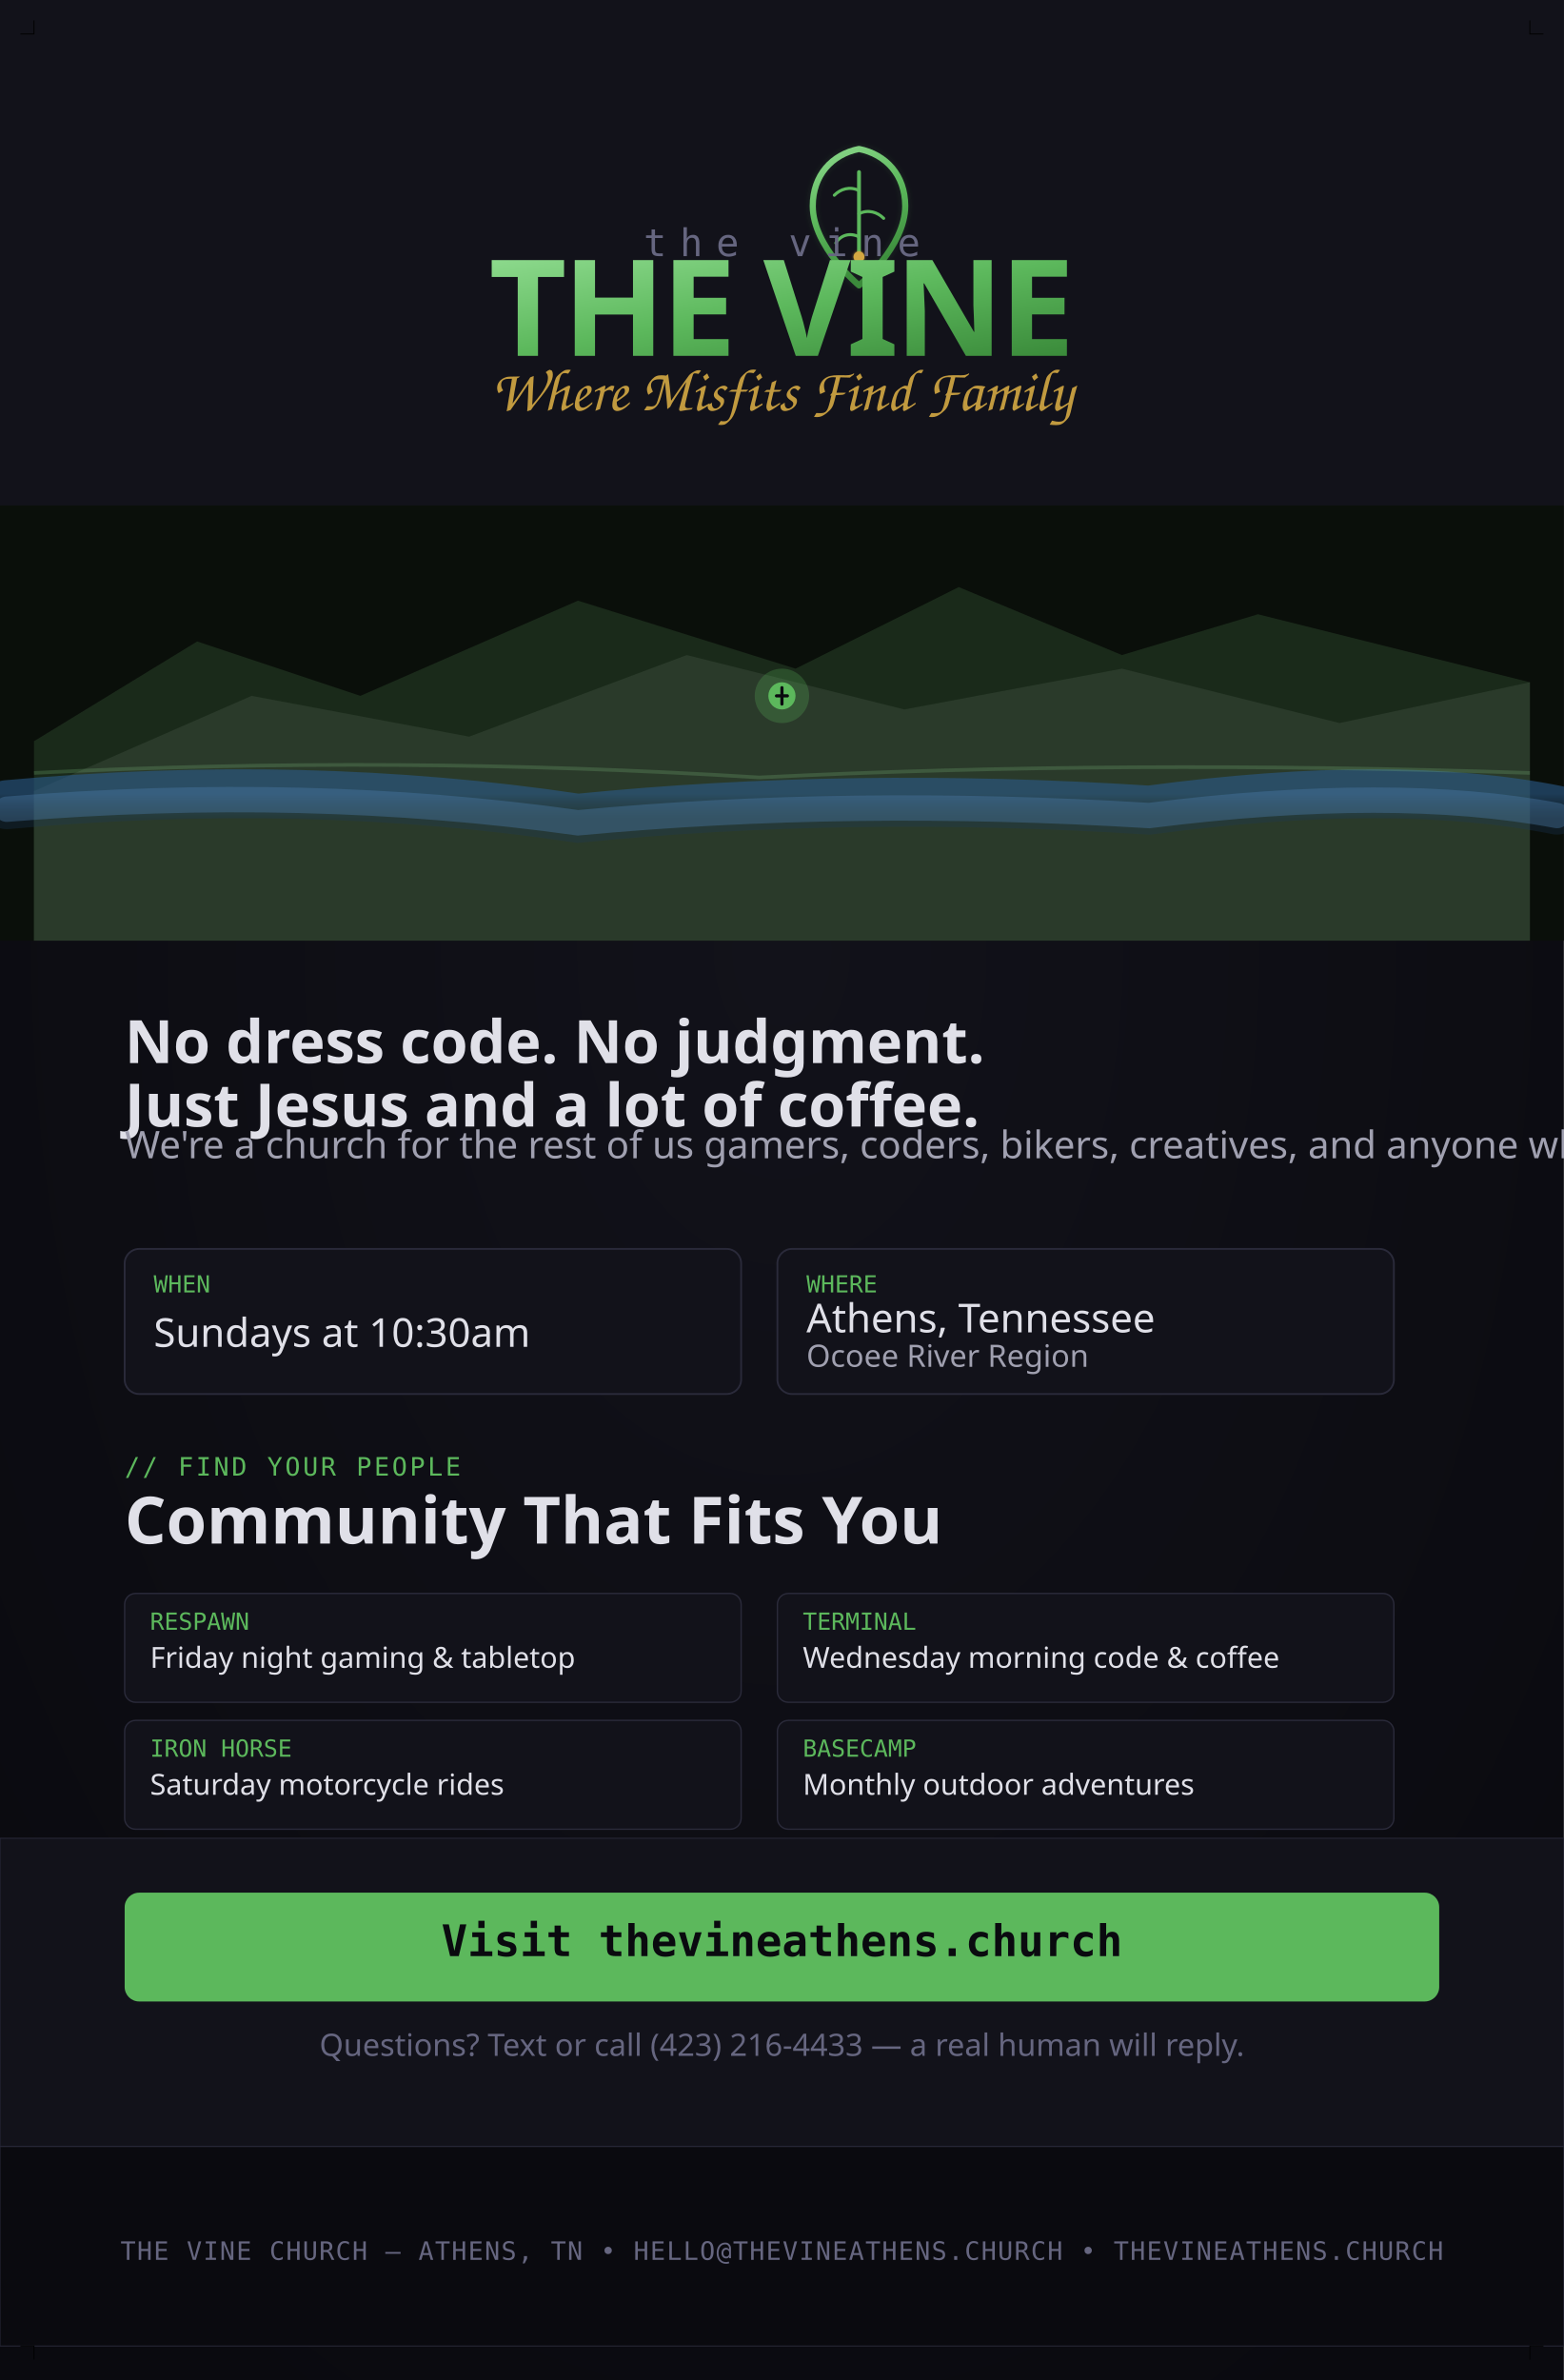
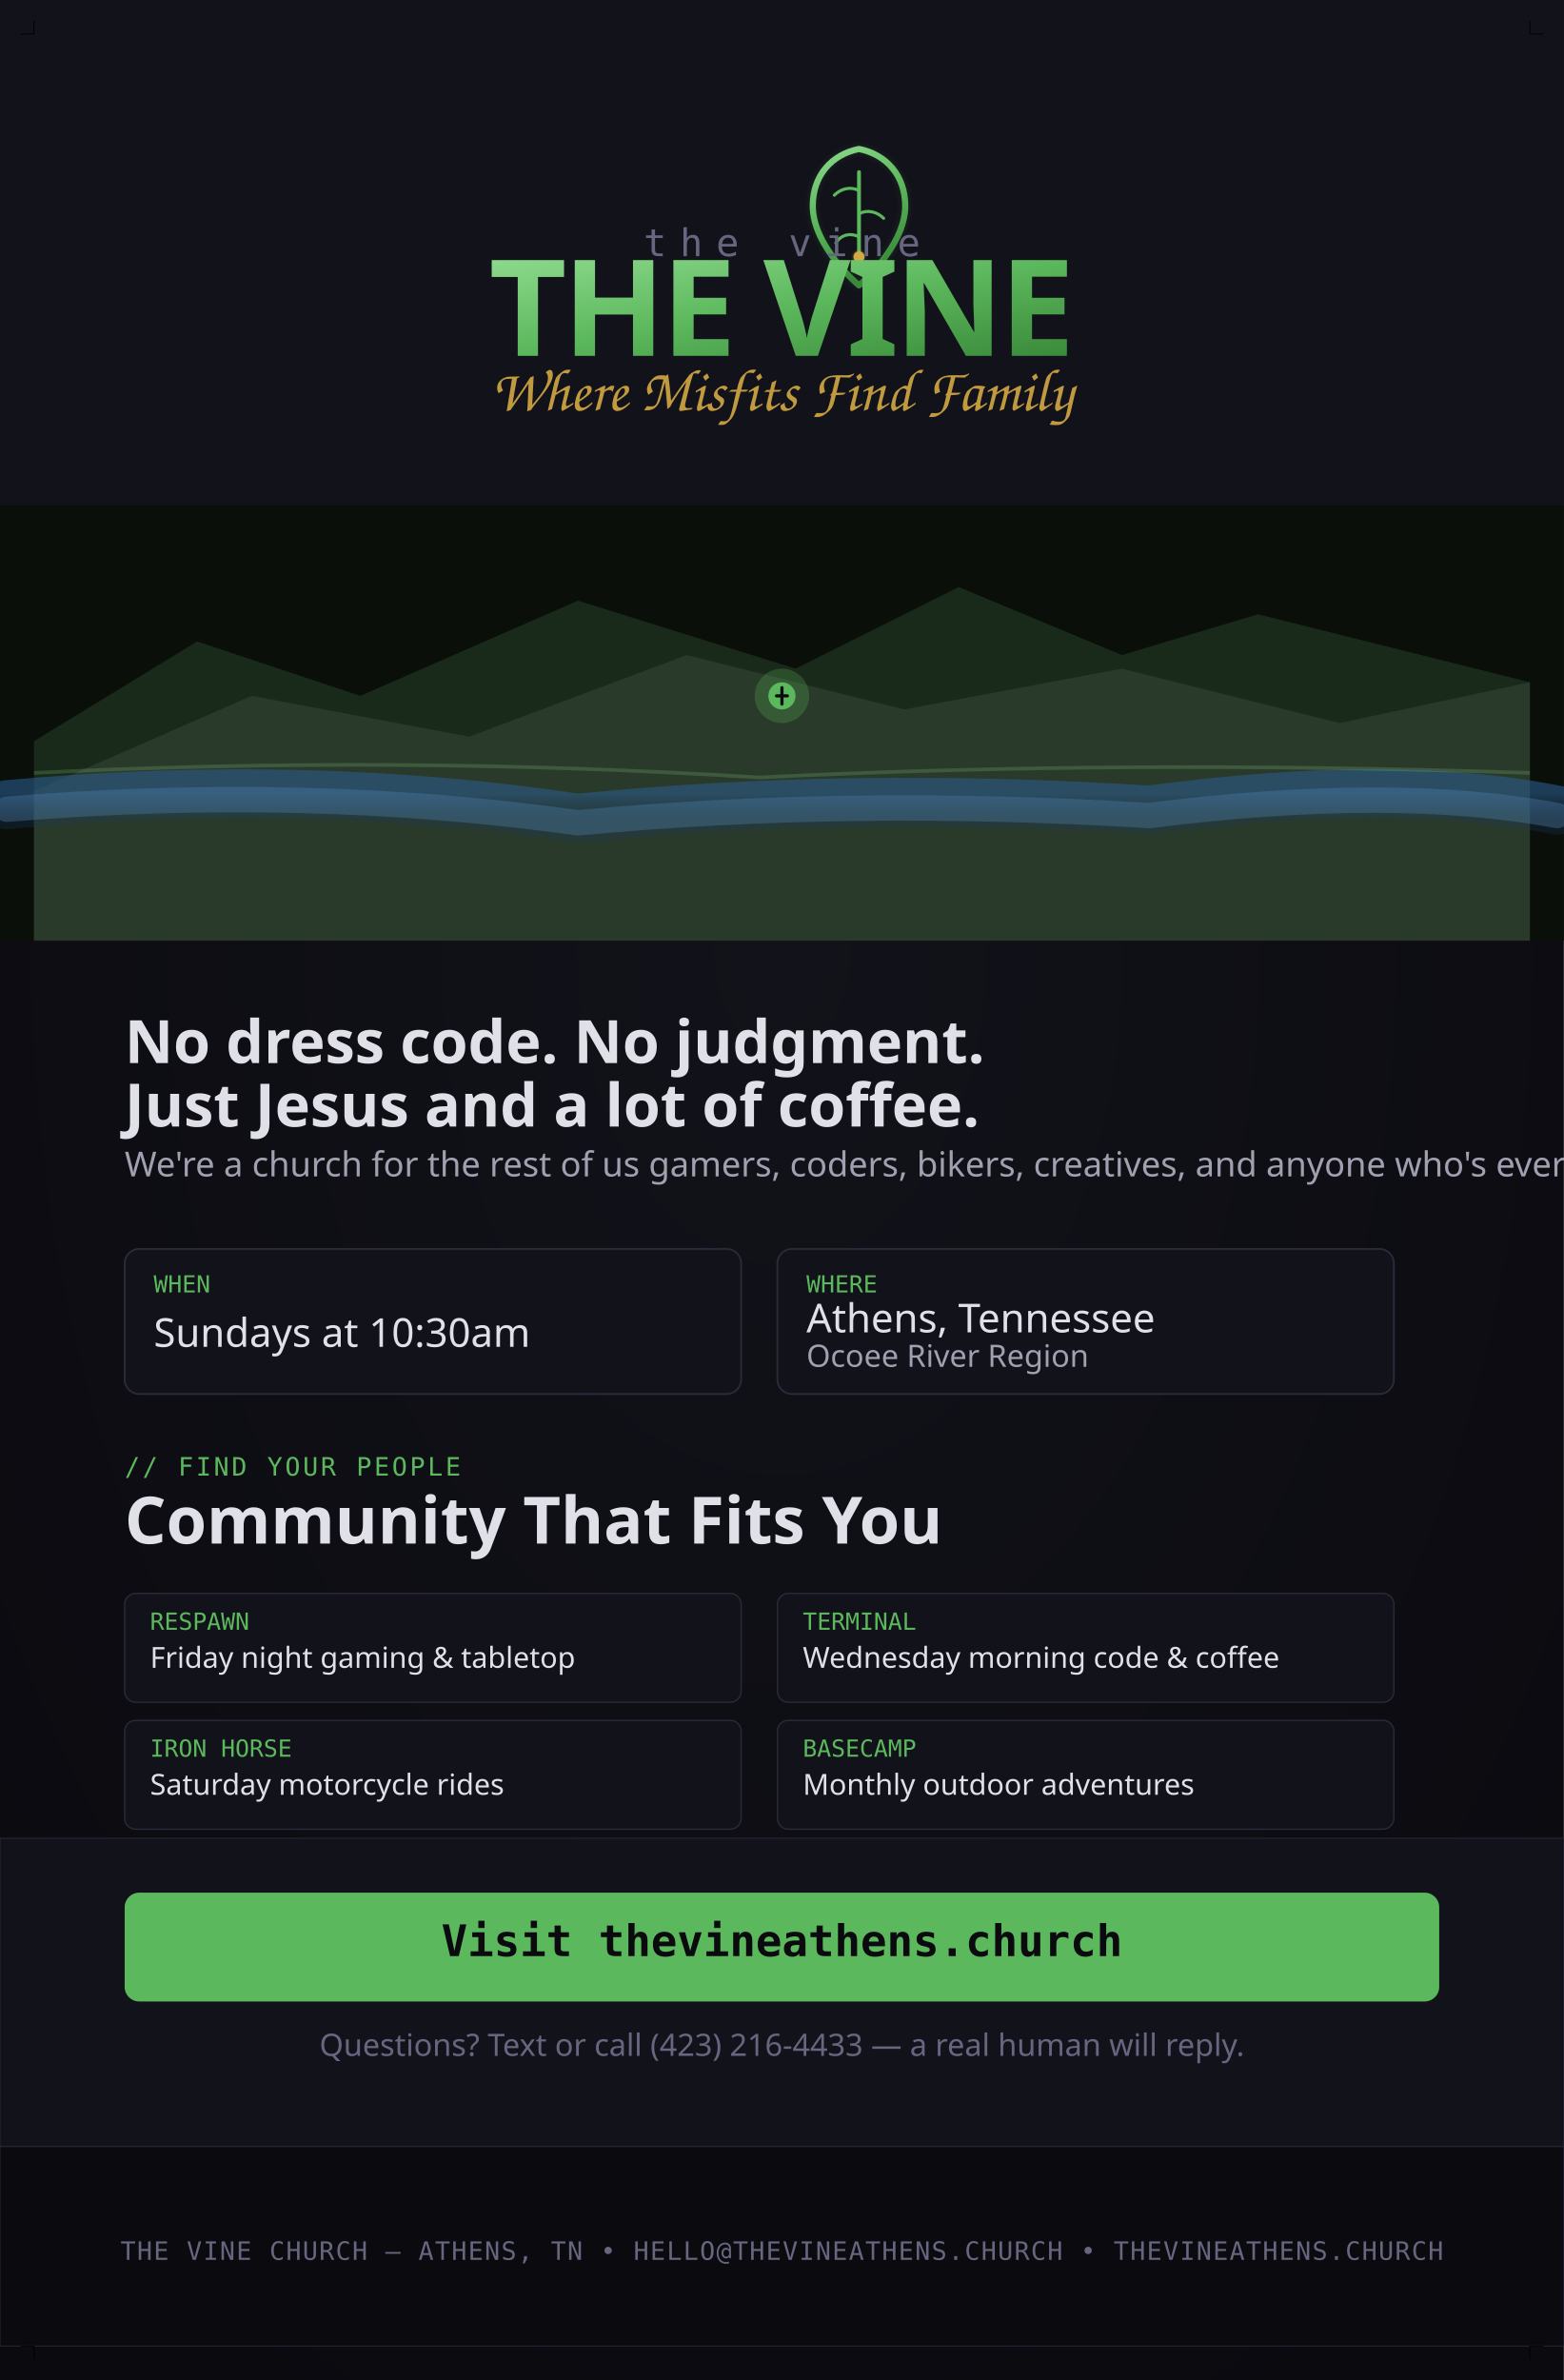
<svg xmlns="http://www.w3.org/2000/svg" viewBox="-37.5 -37.5 1725 2625" width="1725" height="2625">
  <defs>
    <radialGradient id="flyer-bg" cx="50%" cy="40%" r="70%">
      <stop offset="0%" stop-color="#12121a" />
      <stop offset="100%" stop-color="#0a0a0f" />
    </radialGradient>
    <linearGradient id="leaf-grad" x1="0" y1="0" x2="0.3" y2="1">
      <stop offset="0%" stop-color="#8cd98c" />
      <stop offset="50%" stop-color="#5cb85c" />
      <stop offset="100%" stop-color="#3a8a3a" />
    </linearGradient>
    <linearGradient id="title-grad" x1="0" y1="0" x2="1" y2="1">
      <stop offset="0%" stop-color="#8cd98c" />
      <stop offset="50%" stop-color="#5cb85c" />
      <stop offset="100%" stop-color="#3a8a3a" />
    </linearGradient>
    <linearGradient id="river-grad" x1="0" y1="0" x2="0" y2="1">
      <stop offset="0%" stop-color="#2a5a8a" stop-opacity="0.6" />
      <stop offset="100%" stop-color="#1a3a5a" stop-opacity="0.3" />
    </linearGradient>
    <filter id="amber-glow" x="-50%" y="-50%" width="200%" height="200%">
      <feGaussianBlur in="SourceGraphic" stdDeviation="2" result="blur" />
      <feMerge>
        <feMergeNode in="blur" />
        <feMergeNode in="SourceGraphic" />
      </feMerge>
    </filter>
    <filter id="leaf-glow" x="-20%" y="-20%" width="140%" height="140%">
      <feGaussianBlur in="SourceAlpha" stdDeviation="4" result="blur" />
      <feFlood flood-color="#5cb85c" flood-opacity="0.15" />
      <feComposite in2="blur" operator="in" result="glow" />
      <feMerge>
        <feMergeNode in="glow" />
        <feMergeNode in="SourceGraphic" />
      </feMerge>
    </filter>
  </defs>
  <rect x="-37.5" y="-37.5" width="1725" height="2625" fill="url(#flyer-bg)" />
  <g transform="translate(0, 0)">
    <rect x="-37.5" y="-37.5" width="1725" height="557.5" fill="#12121a" />
    <g transform="translate(825, 120) scale(0.85)">
      <path d="M100 185 C100 185 40 135 40 82 C40 42 65 15 100 8 C135 15 160 42 160 82 C160 135 100 185 100 185Z" fill="none" stroke="url(#leaf-grad)" stroke-width="8" stroke-linejoin="round" filter="url(#leaf-glow)" />
      <line x1="100" y1="38" x2="100" y2="155" stroke="#5cb85c" stroke-width="5" stroke-linecap="round" />
      <path d="M100 62 C88 56 76 60 68 68" fill="none" stroke="#5cb85c" stroke-width="4" stroke-linecap="round" />
      <path d="M100 92 C112 86 124 90 132 98" fill="none" stroke="#5cb85c" stroke-width="4" stroke-linecap="round" />
      <path d="M100 122 C88 116 76 120 70 130" fill="none" stroke="#5cb85c" stroke-width="4" stroke-linecap="round" />
      <circle cx="100" cy="148" r="7" fill="#d4a843" filter="url(#amber-glow)" />
    </g>
    <text x="825" y="245" text-anchor="middle" font-family="'JetBrains Mono', monospace" font-size="42" font-weight="400" fill="#666680" letter-spacing="0.35em">the vine</text>
    <text x="825" y="355" text-anchor="middle" font-family="'Space Grotesk', sans-serif" font-size="148" font-weight="700" fill="url(#title-grad)" letter-spacing="-0.03em">THE VINE</text>
    <text x="825" y="415" text-anchor="middle" font-family="'Caveat', cursive" font-size="66" font-weight="400" fill="#d4a843" opacity="0.9">Where Misfits Find Family</text>
  </g>
  <g transform="translate(0, 520)">
    <rect x="-37.5" width="1725" height="480" fill="#0a0f0a" />
    <path d="M0,260 L180,150 L360,210 L600,105 L840,180 L1020,90 L1200,165 L1350,120 L1650,195 L1650,480 L0,480 Z" fill="#1a2a1a" />
    <path d="M0,315 L240,210 L480,255 L720,165 L960,225 L1200,180 L1440,240 L1650,195 L1650,480 L0,480 Z" fill="#2a3a2a" />
    <path d="M-30,330 Q300,300 600,345 Q900,315 1230,336 Q1500,300 1680,336" fill="none" stroke="url(#river-grad)" stroke-width="54" stroke-linecap="round" />
    <path d="M-30,335 Q300,308 600,350 Q900,322 1230,342 Q1500,308 1680,342" fill="none" stroke="#4a7aa8" stroke-width="28" stroke-linecap="round" opacity="0.4" />
    <g transform="translate(825, 210)">
      <circle r="30" fill="#5cb85c" opacity="0.25" />
      <circle r="15" fill="#5cb85c" />
      <path d="M0,-9 L0,9" stroke="#0a0a0f" stroke-width="3.5" stroke-linecap="round" />
      <path d="M-6,0 L6,0" stroke="#0a0a0f" stroke-width="3.5" stroke-linecap="round" />
    </g>
    <path d="M0,295 Q400,275 800,300 Q1200,280 1650,295" fill="none" stroke="#8cd98c" stroke-width="4" stroke-opacity="0.2" />
  </g>
  <g transform="translate(0, 1000)">
    <text x="100" y="135" font-family="'Space Grotesk', sans-serif" font-size="66" font-weight="600" fill="#e0e0e8">No dress code. No judgment.</text>
    <text x="100" y="205" font-family="'Space Grotesk', sans-serif" font-size="66" font-weight="600" fill="#e0e0e8">Just Jesus and a lot of coffee.</text>
-     <text x="100" y="240" font-family="'Space Grotesk', sans-serif" font-size="42" fill="#a0a0b0" line-height="1.7">
+     <text x="100" y="260" font-family="'Space Grotesk', sans-serif" font-size="38" fill="#a0a0b0" line-height="1.5">
      We're a church for the rest of us<br />
-       gamers, coders, bikers, creatives,<br />
-       and anyone who's ever felt like they don't fit the mold.<br />
+       gamers, coders, bikers, creatives, and anyone who's ever felt like<br />
+       they don't fit the mold.<br />
      Real faith. Real people. Real community.
    </text>
    <g transform="translate(100, 340)">
      <rect x="0" y="0" width="680" height="160" rx="16" fill="#12121a" stroke="#2a2a3a" stroke-width="2" />
      <text x="32" y="48" font-family="'JetBrains Mono', monospace" font-size="26" fill="#5cb85c">WHEN</text>
      <text x="32" y="108" font-family="'Space Grotesk', sans-serif" font-size="44" fill="#e0e0e8">Sundays at 10:30am</text>
      <g transform="translate(720, 0)">
        <rect x="0" y="0" width="680" height="160" rx="16" fill="#12121a" stroke="#2a2a3a" stroke-width="2" />
        <text x="32" y="48" font-family="'JetBrains Mono', monospace" font-size="26" fill="#5cb85c">WHERE</text>
        <text x="32" y="92" font-family="'Space Grotesk', sans-serif" font-size="44" fill="#e0e0e8">Athens, Tennessee</text>
        <text x="32" y="130" font-family="'Space Grotesk', sans-serif" font-size="34" fill="#a0a0b0">Ocoee River Region</text>
      </g>
    </g>
    <text x="100" y="590" font-family="'JetBrains Mono', monospace" font-size="28" fill="#5cb85c" letter-spacing="0.1em">// FIND YOUR PEOPLE</text>
    <text x="100" y="665" font-family="'Space Grotesk', sans-serif" font-size="72" font-weight="600" fill="#e0e0e8">Community That Fits You</text>
    <g transform="translate(100, 720)">
      <g>
        <rect x="0" y="0" width="680" height="120" rx="12" fill="#12121a" stroke="#2a2a3a" stroke-width="1.5" />
        <text x="28" y="40" font-family="'JetBrains Mono', monospace" font-size="26" fill="#5cb85c">RESPAWN</text>
        <text x="28" y="82" font-family="'Space Grotesk', sans-serif" font-size="32" fill="#e0e0e8">Friday night gaming &amp; tabletop</text>
      </g>
      <g transform="translate(720, 0)">
        <rect x="0" y="0" width="680" height="120" rx="12" fill="#12121a" stroke="#2a2a3a" stroke-width="1.5" />
        <text x="28" y="40" font-family="'JetBrains Mono', monospace" font-size="26" fill="#5cb85c">TERMINAL</text>
        <text x="28" y="82" font-family="'Space Grotesk', sans-serif" font-size="32" fill="#e0e0e8">Wednesday morning code &amp; coffee</text>
      </g>
      <g transform="translate(0, 140)">
        <rect x="0" y="0" width="680" height="120" rx="12" fill="#12121a" stroke="#2a2a3a" stroke-width="1.5" />
        <text x="28" y="40" font-family="'JetBrains Mono', monospace" font-size="26" fill="#5cb85c">IRON HORSE</text>
        <text x="28" y="82" font-family="'Space Grotesk', sans-serif" font-size="32" fill="#e0e0e8">Saturday motorcycle rides</text>
      </g>
      <g transform="translate(720, 140)">
        <rect x="0" y="0" width="680" height="120" rx="12" fill="#12121a" stroke="#2a2a3a" stroke-width="1.5" />
        <text x="28" y="40" font-family="'JetBrains Mono', monospace" font-size="26" fill="#5cb85c">BASECAMP</text>
        <text x="28" y="82" font-family="'Space Grotesk', sans-serif" font-size="32" fill="#e0e0e8">Monthly outdoor adventures</text>
      </g>
      <g transform="translate(0, 280)">
        <rect x="0" y="0" width="680" height="120" rx="12" fill="#12121a" stroke="#2a2a3a" stroke-width="1.5" />
        <text x="28" y="40" font-family="'JetBrains Mono', monospace" font-size="26" fill="#5cb85c">BRANCHES</text>
        <text x="28" y="82" font-family="'Space Grotesk', sans-serif" font-size="32" fill="#e0e0e8">Weekly discipleship groups</text>
      </g>
      <g transform="translate(720, 280)">
        <rect x="0" y="0" width="680" height="120" rx="12" fill="#12121a" stroke="#2a2a3a" stroke-width="1.5" />
        <text x="28" y="40" font-family="'JetBrains Mono', monospace" font-size="26" fill="#5cb85c">AMPLIFIED</text>
        <text x="28" y="82" font-family="'Space Grotesk', sans-serif" font-size="32" fill="#e0e0e8">Thursday music &amp; worship</text>
      </g>
    </g>
  </g>
  <g transform="translate(0, 1990)">
    <rect x="-37.5" width="1725" height="340" fill="#12121a" stroke="#2a2a3a" stroke-width="1" />
    <rect x="100" y="60" width="1450" height="120" rx="16" fill="#5cb85c" />
    <text x="825" y="130" text-anchor="middle" font-family="'JetBrains Mono', monospace" font-size="48" font-weight="700" fill="#0a0a0f">Visit thevineathens.church</text>
    <text x="825" y="240" text-anchor="middle" font-family="'Space Grotesk', sans-serif" font-size="34" fill="#666680">Questions? Text or call (423) 216-4433 — a real human will reply.</text>
  </g>
  <g transform="translate(0, 2330)">
    <rect x="-37.5" width="1725" height="220" fill="#0a0a0f" stroke="#2a2a3a" stroke-width="1" />
    <text x="825" y="125" text-anchor="middle" font-family="'JetBrains Mono', monospace" font-size="28" fill="#666680" letter-spacing="0.05em">THE VINE CHURCH — ATHENS, TN • HELLO@THEVINEATHENS.CHURCH • THEVINEATHENS.CHURCH</text>
  </g>
  <g stroke="#000000" stroke-width="1" fill="none">
    <path d="M-15,0 L0,0 L0,-15" />
    <path d="M1650,-15 L1650,0 L1665,0" />
    <path d="M-15,2550 L0,2550 L0,2565" />
    <path d="M1650,2565 L1650,2550 L1665,2550" />
  </g>
</svg>
